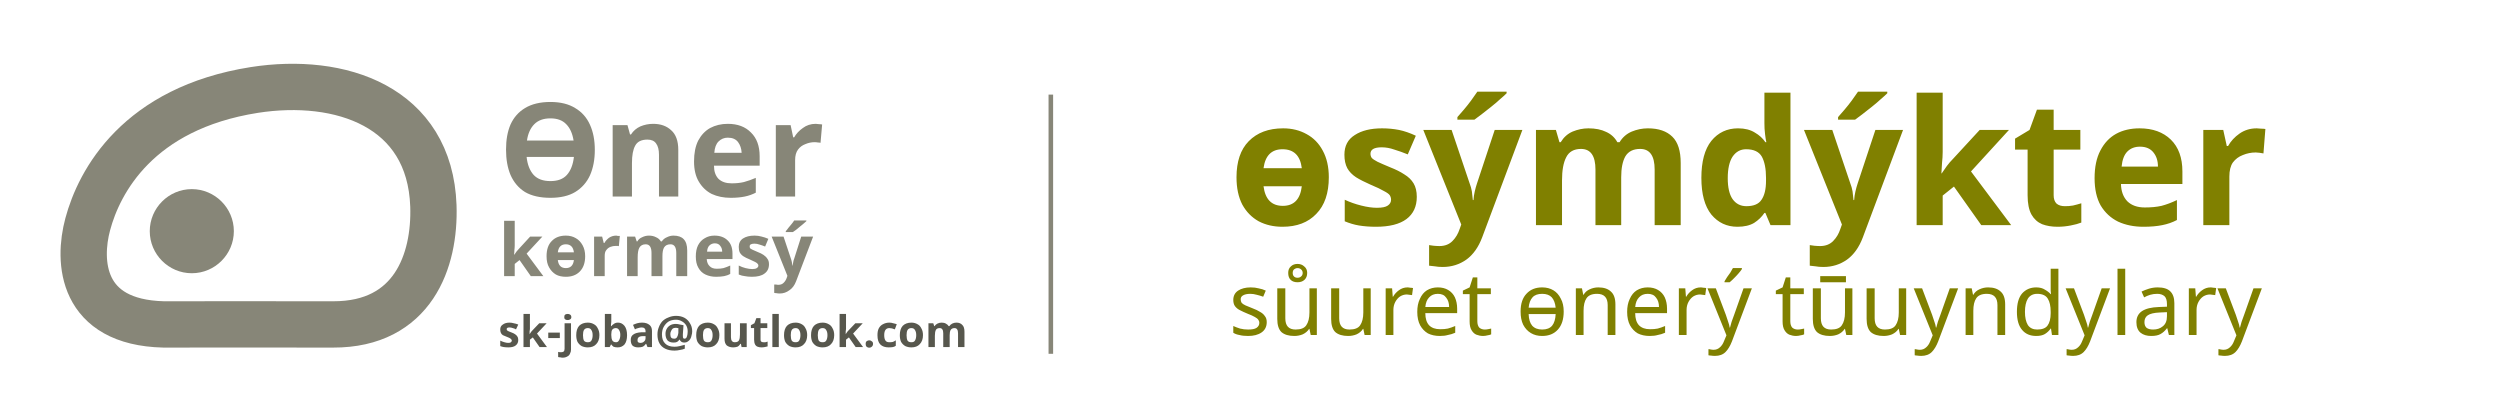
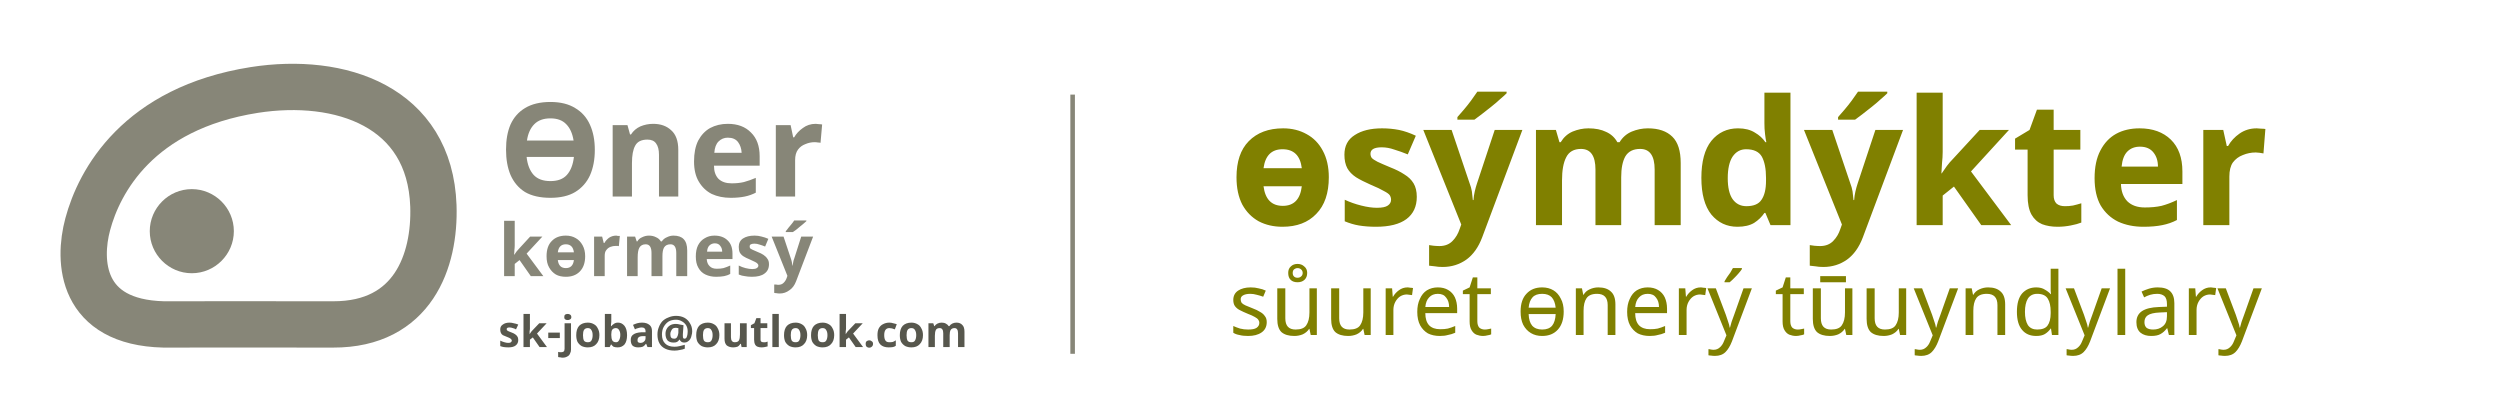
<svg xmlns="http://www.w3.org/2000/svg" width="459" height="76.358" viewBox="0 0 121.444 20.203" version="1.1" id="svg4436">
  <defs id="defs4433">
    <style type="text/css" id="style4624">
    .str0 {stroke:#6B470F;stroke-width:341.67;stroke-miterlimit:22.926}
    .fil0 {fill:none}
    .fil1 {fill:#6B470F}
   </style>
  </defs>
  <g id="layer1">
    <rect style="display:inline;fill:none;fill-opacity:1;stroke:none;stroke-width:1.487;stroke-miterlimit:4;stroke-dasharray:none;stroke-opacity:1" id="rect154481" width="121.444" height="20.203" x="0.234" y="0.234" />
    <path d="m 12.351,4.371 c -5.65,0.892 -7.533,4.441 -8.089,6.522 -0.486,1.804 -0.347,4.768 3.687,4.867 1.309,0 5.115,-0.008 8.237,0 3.876,0.008 4.956,-3.093 4.867,-5.759 -0.17,-4.842 -4.527,-6.283 -8.703,-5.63 z" style="display:inline;fill:none;stroke:#878678;stroke-width:2.25;stroke-linecap:butt;stroke-linejoin:miter;stroke-dasharray:none;stroke-opacity:1" id="path982-7" />
    <path d="m 7.275,11.23 c 0,-1.124 0.918,-2.043 2.042,-2.043 1.124,0 2.043,0.918 2.043,2.043 0,1.124 -0.918,2.043 -2.043,2.043 -1.124,0 -2.042,-0.918 -2.042,-2.043 z" style="display:inline;fill:#878678;fill-opacity:1;fill-rule:evenodd;stroke-width:1.058" id="path984-5" />
    <text xml:space="preserve" style="font-style:normal;font-variant:normal;font-weight:normal;font-stretch:normal;font-size:12.7px;line-height:0;font-family:sans-serif;-inkscape-font-specification:sans-serif;display:inline;fill:#878678;fill-opacity:1;stroke:none;stroke-width:1.058;stroke-miterlimit:4;stroke-dasharray:none" x="24.207" y="9.544" id="text2286">
      <tspan style="font-style:normal;font-variant:normal;font-weight:bold;font-stretch:normal;font-size:6.35px;line-height:0.7;font-family:sans-serif;-inkscape-font-specification:'sans-serif Bold';fill:#878678;fill-opacity:1;stroke-width:1.058;stroke-miterlimit:4;stroke-dasharray:none" id="tspan56229" x="24.207" y="9.544">Өner</tspan>
      <tspan style="font-style:normal;font-variant:normal;font-weight:bold;font-stretch:normal;font-size:3.528px;line-height:0.6;font-family:sans-serif;-inkscape-font-specification:'sans-serif Bold';fill:#878678;fill-opacity:1;stroke-width:1.058;stroke-miterlimit:4;stroke-dasharray:none" id="tspan28353" x="24.207" y="13.416">kөrmesý</tspan>
      <tspan x="24.207" y="16.857" style="font-style:normal;font-variant:normal;font-weight:bold;font-stretch:normal;font-size:2.117px;line-height:0.3;font-family:sans-serif;-inkscape-font-specification:'sans-serif Bold';opacity:0.216;fill:#57574d;fill-opacity:1;stroke-width:1.058;stroke-miterlimit:4;stroke-dasharray:none" id="tspan2257">sk-joba@outlook.com</tspan>
    </text>
    <g id="Layer1063-5" transform="matrix(0.2645833,0,0,0.2645833,29.53372,-60.20745)">
      <path d="m 95.111,341.114 v 9.6 h 9.6 v -9.6 z" style="fill:#6b470f;fill-rule:evenodd;stroke:#ffcb00;stroke-width:0.567;stroke-linecap:butt;stroke-linejoin:miter;stroke-dasharray:none" id="path1115-0" />
      <path d="m 95.111,328.514 v 9.6 h 9.6 v -9.6 z" style="fill:#c6b93a;fill-rule:evenodd;stroke:#ffec00;stroke-width:0.567;stroke-linecap:butt;stroke-linejoin:miter;stroke-dasharray:none" id="path1117-8" />
      <path d="m 95.111,365.998 v 9.6 h 9.6 v -9.6 z" style="fill:#b1ad81;fill-rule:evenodd;stroke:#ffcb00;stroke-width:0.567;stroke-linecap:butt;stroke-linejoin:miter;stroke-dasharray:none" id="path1119-0" />
      <path d="m 95.111,353.665 v 9.6 h 9.6 v -9.6 z" style="fill:#878678;fill-rule:evenodd;stroke:#ffcb00;stroke-width:0.567;stroke-linecap:butt;stroke-linejoin:miter;stroke-dasharray:none" id="path1121-4" />
      <path d="m 95.007,316.666 v 9.6 h 9.6 v -9.6 z" style="fill:#57574d;fill-rule:evenodd;stroke:#ffcb00;stroke-width:0.567;stroke-linecap:butt;stroke-linejoin:miter;stroke-dasharray:none" id="path1123-1" />
    </g>
    <text xml:space="preserve" style="font-style:normal;font-variant:normal;font-weight:normal;font-stretch:normal;font-size:12.7px;line-height:0.4;font-family:sans-serif;-inkscape-font-specification:sans-serif;display:inline;fill:#878678;fill-opacity:1;stroke:none;stroke-width:1.058;stroke-miterlimit:4;stroke-dasharray:none" x="59.693" y="10.939" id="text2286-8">
      <tspan id="tspan21764-5" x="59.693" y="10.939" style="font-style:normal;font-variant:normal;font-weight:bold;font-stretch:normal;font-size:8.467px;font-family:sans-serif;-inkscape-font-specification:'sans-serif Bold';fill:#808000;fill-opacity:1;stroke-width:1.058;stroke-miterlimit:4;stroke-dasharray:none">өsýmdýkter</tspan>
      <tspan x="59.693" y="16.272" style="font-style:normal;font-variant:normal;font-weight:normal;font-stretch:normal;font-size:4.233px;font-family:sans-serif;-inkscape-font-specification:sans-serif;fill:#808000;fill-opacity:1;stroke-width:1.058;stroke-miterlimit:4;stroke-dasharray:none" id="tspan73232-0">sůuret өnerý tūuyndylary</tspan>
    </text>
-     <path style="fill:none;stroke:#878678;stroke-width:0.222px;stroke-linecap:butt;stroke-linejoin:miter;stroke-opacity:1" d="m 51.047,4.597 c 0,12.459 0,12.589 0,12.589" id="path111900" />
+     <path style="fill:none;stroke:#878678;stroke-width:0.222px;stroke-linecap:butt;stroke-linejoin:miter;stroke-opacity:1" d="m 52.106,4.597 c 0,12.459 0,12.589 0,12.589" id="path111900" />
  </g>
</svg>
